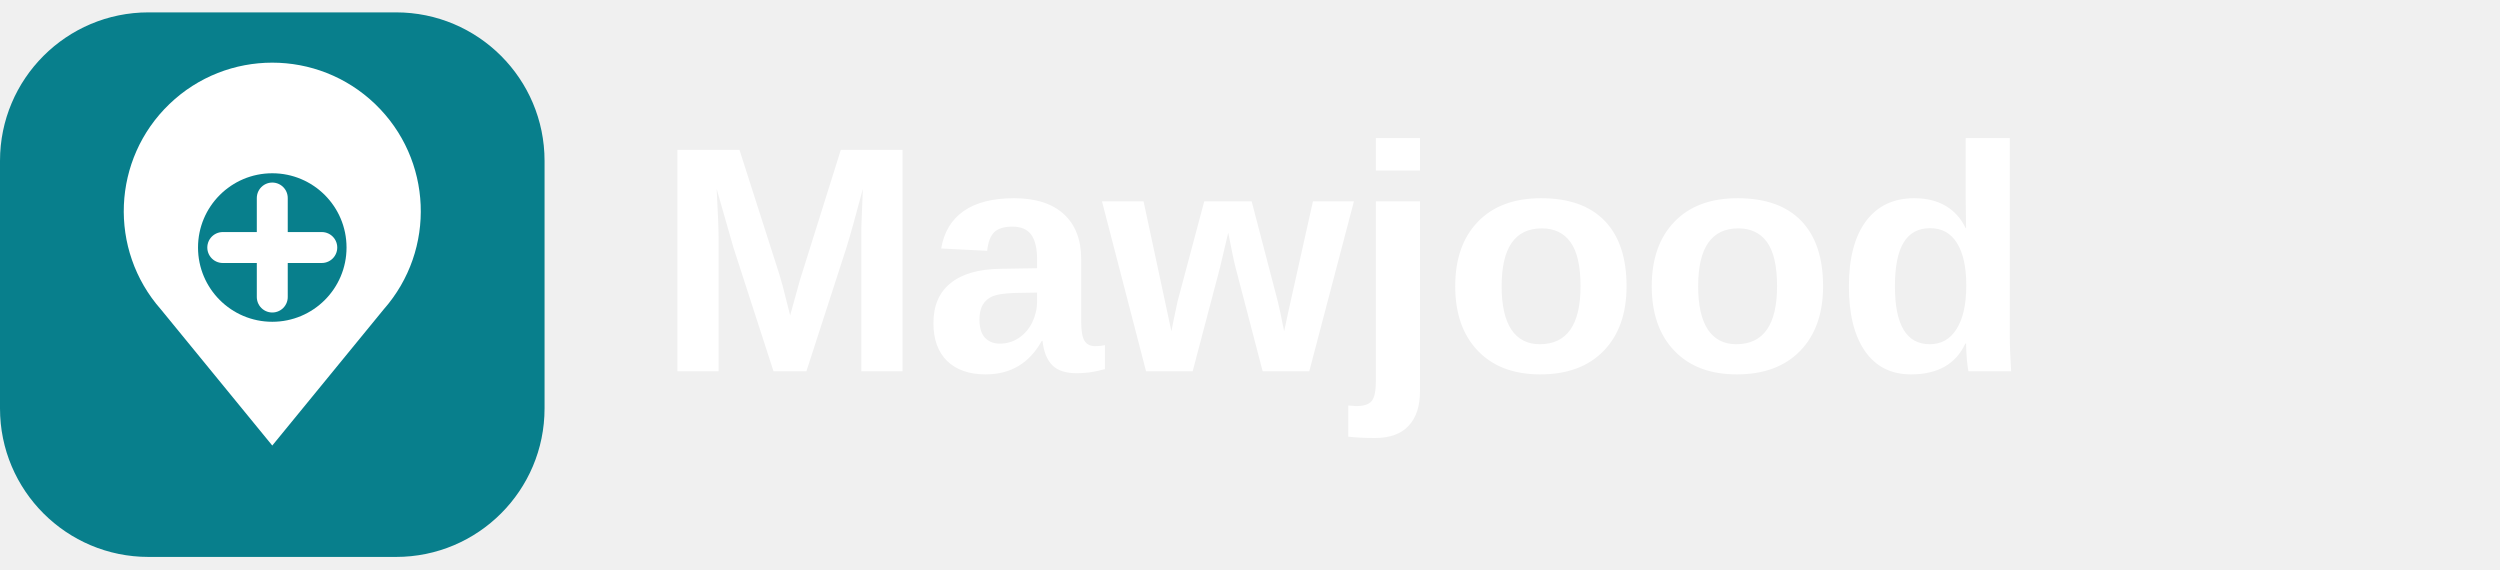
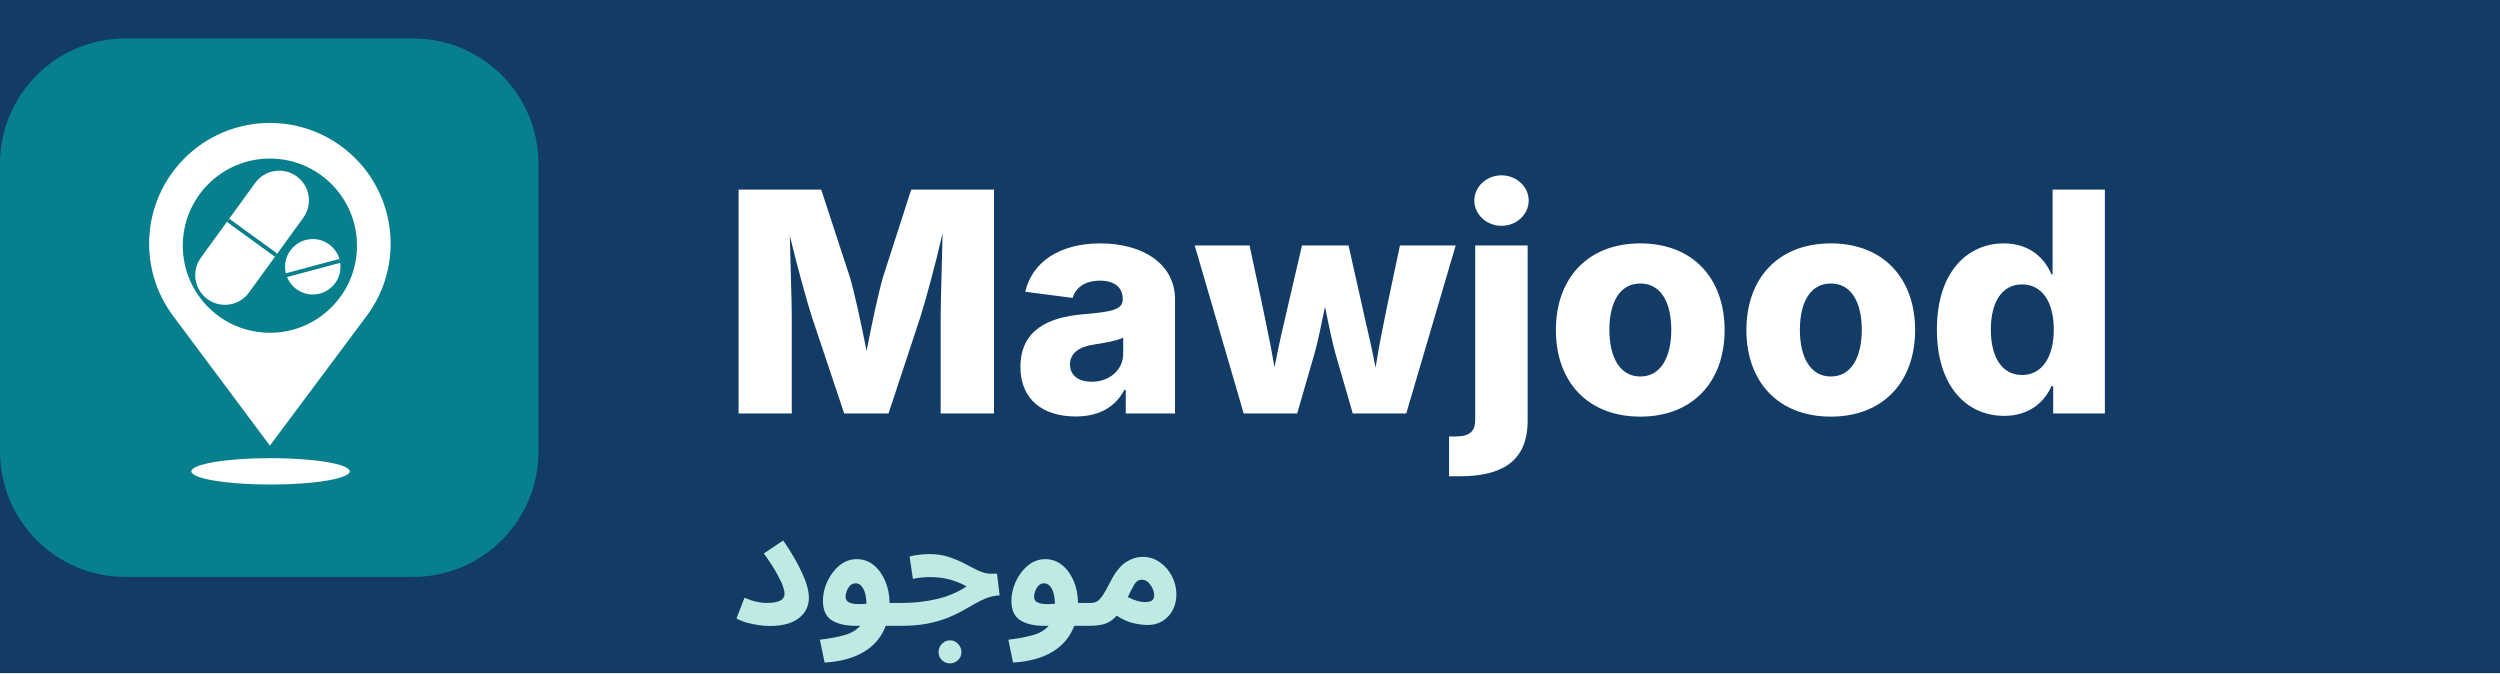
- <svg xmlns="http://www.w3.org/2000/svg" viewBox="0 0 202 46">
-   <rect width="44" height="44" y="1" rx="12" fill="#087F8C" />
-   <path d="M22 36 13 25a12 12 0 1 1 18 0Z" fill="#fff" />
-   <circle cx="22" cy="20" r="6" fill="#087F8C" />
-   <path d="M22 16v8M18 20h8" stroke="#fff" stroke-width="2.5" stroke-linecap="round" />
-   <text x="53" y="30" fill="#ffffff" font-family="Arial,sans-serif" font-weight="700" font-size="26">Mawjood</text>
+ <svg xmlns="http://www.w3.org/2000/svg" width="520" height="140" viewBox="0 0 520 140">
+   <rect width="520" height="140" fill="#123B65" />
+   <g transform="translate(0 8) scale(0.1372549)">
+     <rect width="816" height="816" rx="190" fill="#087F8C" />
+     <g transform="translate(408 402) scale(1.0) translate(-408 -402)">
+       <path d="M409 617 L262.3 420.4 A183 183 0 1 1 555.7 420.4 Z" fill="#FFFFFF" />
+       <circle cx="409" cy="314" r="132" fill="#087F8C" />
+       <g transform="rotate(36 382 302)">
+         <rect x="337" y="187" width="90" height="230" rx="45" fill="#FFFFFF" />
+         <rect x="337" y="299" width="90" height="6" fill="#087F8C" />
+       </g>
+       <circle cx="474" cy="346" r="42" fill="#FFFFFF" />
+       <path d="M433 359 L515 337" stroke="#087F8C" stroke-width="6" />
+       <ellipse cx="410" cy="656" rx="120" ry="20" fill="#FFFFFF" />
+     </g>
+   </g>
+   <text x="150" y="86" font-family="Inter, Arial, sans-serif" font-size="64" font-weight="800" fill="#FFFFFF">Mawjood</text>
+   <text x="152" y="130" font-family="Noto Sans Arabic, Arial, sans-serif" font-size="34" font-weight="600" fill="#BFEAE4">موجود</text>
</svg>
